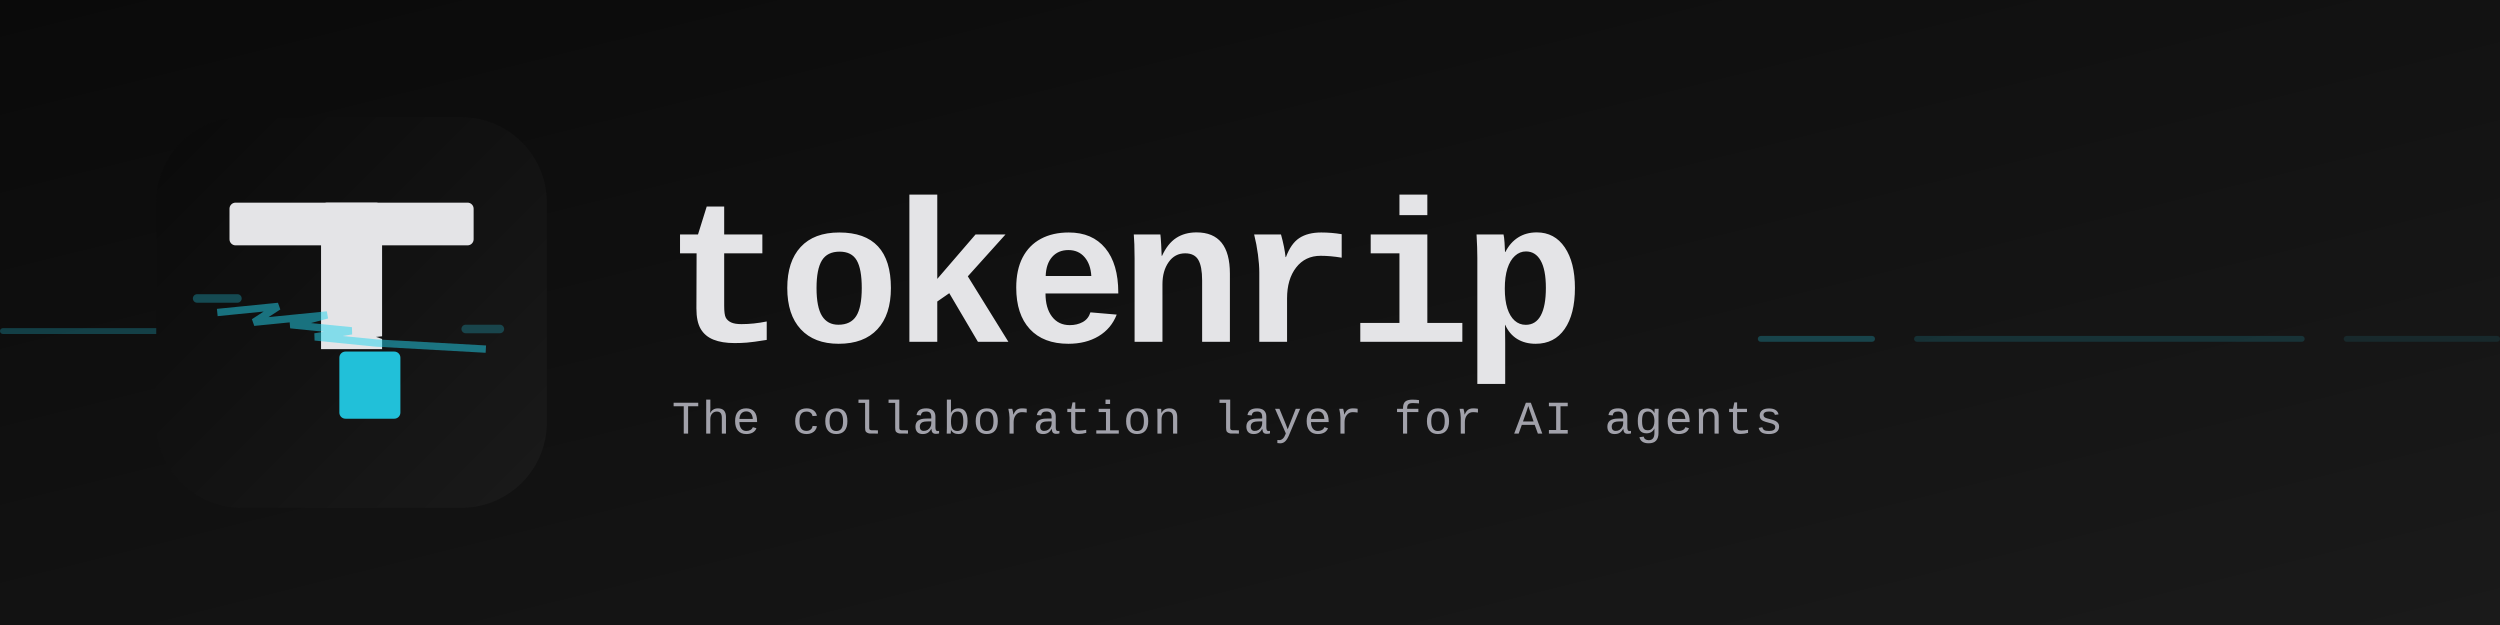
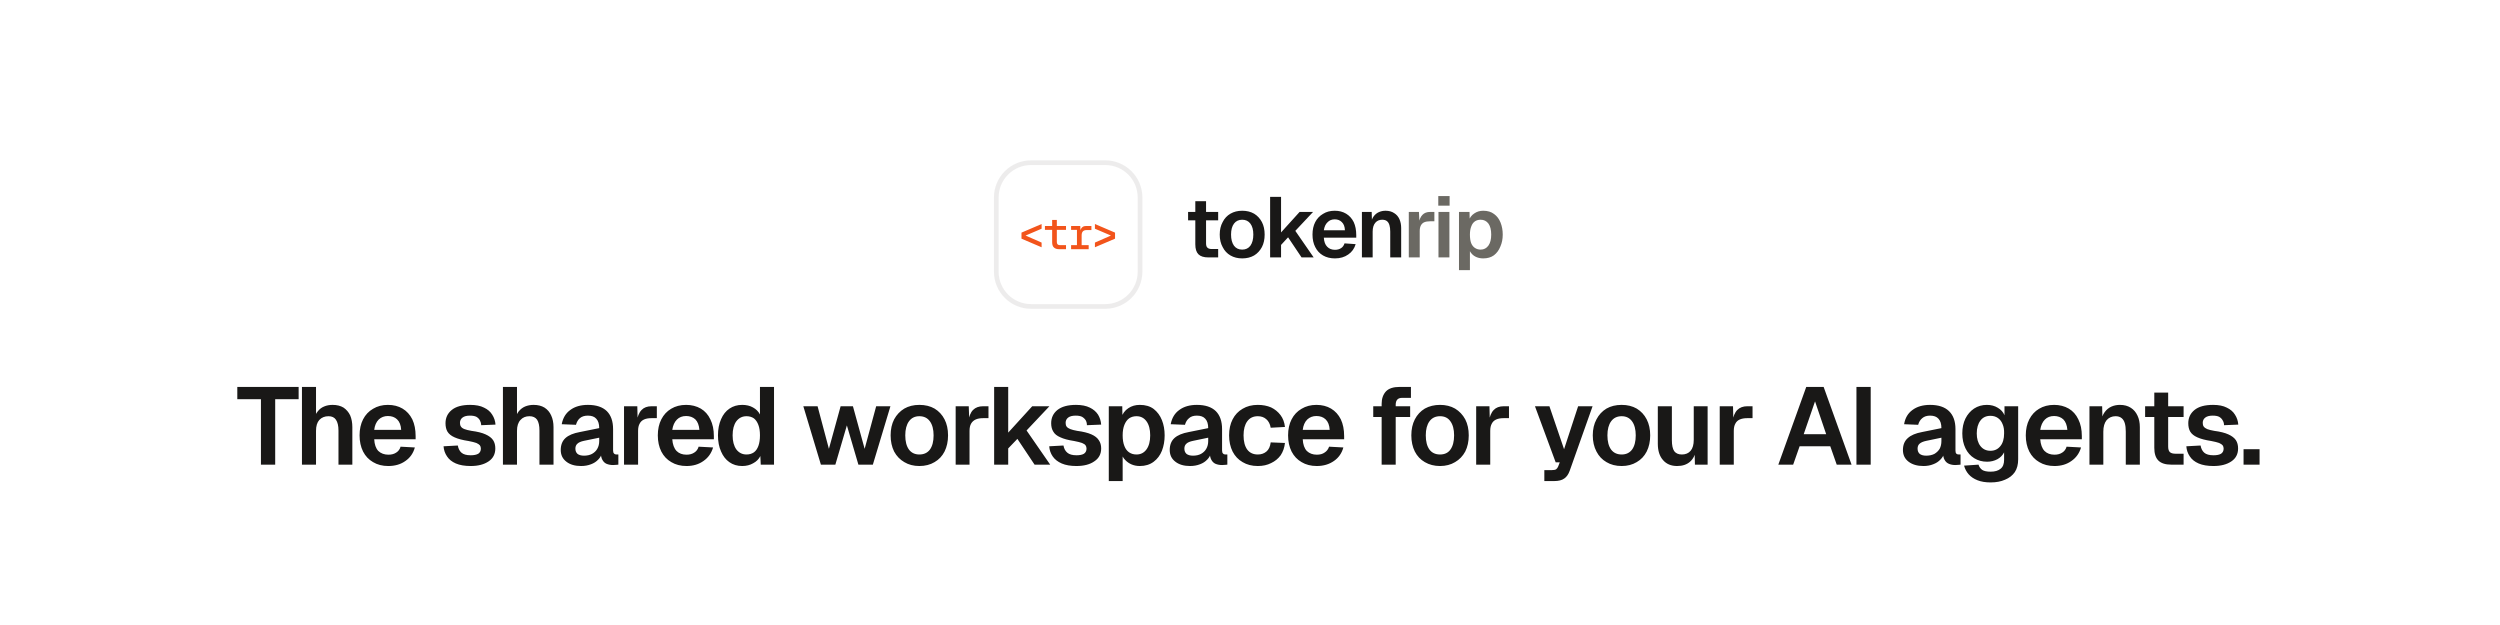
- <svg xmlns="http://www.w3.org/2000/svg" viewBox="0 0 1280 320" width="1280" height="320" role="img" aria-label="tokenrip — The collaboration layer for AI agents">
-   <defs>
-     <linearGradient id="bg" x1="0" y1="0" x2="1" y2="1">
-       <stop offset="0%" stop-color="#0a0a0a" />
-       <stop offset="100%" stop-color="#1a1a1a" />
-     </linearGradient>
-     <clipPath id="tear">
-       <path d="M0,0 H32 V13 L26,13.5 L28,14.8 L22,15.2 L25,16 L20,16.8 L23,17.5 L18,18 L21,19 L0,19 Z" />
-     </clipPath>
-   </defs>
-   <rect width="1280" height="320" fill="url(#bg)" />
-   <g opacity="0.25" fill="#22d3ee">
-     <rect x="0" y="168" width="120" height="3" rx="1.5" />
-     <rect x="140" y="168" width="40" height="3" rx="1.5" opacity="0.5" />
-     <rect x="900" y="172" width="60" height="3" rx="1.5" />
-     <rect x="980" y="172" width="200" height="3" rx="1.5" opacity="0.6" />
-     <rect x="1200" y="172" width="80" height="3" rx="1.5" opacity="0.4" />
-   </g>
-   <g transform="translate(80, 60) scale(6.25)">
-     <rect width="32" height="32" rx="7" fill="url(#bg)" />
-     <g clip-path="url(#tear)">
-       <rect x="6" y="7" width="20" height="3.5" rx="0.5" fill="#e4e4e7" />
-       <rect x="13.5" y="7" width="5" height="18" rx="0.5" fill="#e4e4e7" />
-     </g>
-     <g transform="translate(1.5, 1.2)">
-       <rect x="13.5" y="18" width="5" height="5.5" rx="0.5" fill="#22d3ee" opacity="0.9" />
-     </g>
-     <path d="M5,16 L10,15.5 L8,16.8 L14,16.2 L11,17 L16,17.5 L13,18 L18,18.5 L27,19" fill="none" stroke="#22d3ee" stroke-width="0.6" opacity="0.5" />
-     <rect x="3" y="14.5" width="4" height="0.7" rx="0.35" fill="#22d3ee" opacity="0.3" />
-     <rect x="25" y="17" width="3.5" height="0.7" rx="0.35" fill="#22d3ee" opacity="0.25" />
-   </g>
-   <text x="340" y="175" font-family="ui-monospace, SFMono-Regular, 'SF Mono', Menlo, Monaco, Consolas, 'Liberation Mono', 'Courier New', monospace" font-size="104" font-weight="700" letter-spacing="-4" fill="#e4e4e7">tokenrip</text>
-   <text x="344" y="222" font-family="ui-monospace, SFMono-Regular, 'SF Mono', Menlo, Monaco, Consolas, 'Liberation Mono', 'Courier New', monospace" font-size="24" font-weight="400" letter-spacing="1" fill="#a1a1aa">The collaboration layer for AI agents</text>
+ <svg xmlns="http://www.w3.org/2000/svg" viewBox="0 0 1280 320" width="1280" height="320" role="img" aria-label="tokenrip: The shared workspace for your AI agents.">
+   <rect width="1280" height="320" fill="#FFFFFF" />
+   <rect x="510.1" y="83.3" width="73.6" height="73.6" rx="17.8" fill="#FFFFFF" stroke="#191817" stroke-opacity=".08" stroke-width="2.4" />
+   <path fill="#F2541B" d="M533.3 126.6L523 122.2L523 119.1L533.3 114.7L533.3 117.1L525.1 120.6L533.3 124.2L533.3 126.6ZM542.4 127.6Q540.5 127.6 539.6 126.7Q538.7 125.9 538.7 124L538.7 124L538.7 117.7L535 117.7L535 115.7L538.7 115.7L538.7 112.6L541.1 112.6L541.1 115.7L545.8 115.7L545.8 117.7L541.1 117.7L541.1 123.9Q541.1 125.5 542.6 125.5L542.6 125.5L545.8 125.5L545.8 127.6L542.4 127.6ZM548.4 127.6L548.4 125.5L551.4 125.5L551.4 117.7L548.4 117.7L548.4 115.7L553.1 115.7L553.2 117.9Q553.5 116.8 554.3 116.2Q555 115.7 556.1 115.7L556.1 115.7L558.8 115.7L558.8 117.8L556.3 117.8Q553.8 117.8 553.8 120.5L553.8 120.5L553.8 125.5L557.4 125.5L557.4 127.6L548.4 127.6ZM560.6 126.6L560.6 124.2L568.8 120.6L560.6 117.1L560.6 114.7L570.9 119.1L570.9 122.2L560.6 126.6Z" />
+   <path fill="#191817" d="M618.7 131.8Q615.2 131.8 613.6 130.2Q612 128.6 612 125.1V103H617.5V124.6Q617.5 126.2 618.2 126.8Q618.9 127.5 620.4 127.5H623.7V131.8ZM608.3 112.8V108.5H623.7V112.8ZM636 132.3Q632.6 132.3 630 130.8Q627.4 129.3 626 126.5Q624.5 123.8 624.5 120.1Q624.5 116.4 626 113.7Q627.4 110.9 630 109.4Q632.6 107.9 636 107.9Q639.5 107.9 642.1 109.4Q644.6 110.9 646.1 113.7Q647.5 116.4 647.5 120.1Q647.5 123.8 646.1 126.5Q644.6 129.3 642.1 130.8Q639.5 132.3 636 132.3ZM636 127.8Q638.7 127.8 640.2 125.8Q641.7 123.7 641.7 120.1Q641.7 116.5 640.2 114.5Q638.7 112.5 636 112.5Q633.3 112.5 631.8 114.5Q630.3 116.5 630.3 120.1Q630.3 123.7 631.8 125.8Q633.3 127.8 636 127.8ZM650.3 131.8V100.8H655.9V119L665.4 108.5H672.3L663.2 118.2L672.6 131.8H666.4L659.5 121.5L655.9 125.4V131.8ZM683.5 132.3Q680 132.3 677.4 130.8Q674.8 129.3 673.4 126.5Q672 123.8 672 120.1Q672 116.4 673.4 113.7Q674.8 111 677.4 109.5Q679.9 107.9 683.4 107.9Q686.7 107.9 689.2 109.4Q691.7 110.9 693.1 113.7Q694.4 116.5 694.4 120.4V121.7H677.8Q678 124.8 679.5 126.3Q681 127.9 683.5 127.9Q685.4 127.9 686.7 127Q687.9 126.2 688.4 124.6L694.1 125Q693.1 128.4 690.3 130.3Q687.5 132.3 683.5 132.3ZM677.8 117.9H688.6Q688.5 115.1 687 113.7Q685.6 112.3 683.4 112.3Q681.1 112.3 679.7 113.8Q678.2 115.2 677.8 117.9ZM697.3 131.8V108.5H702.3L702.5 115L701.9 114.7Q702.2 112.3 703.3 110.8Q704.4 109.3 706 108.6Q707.6 107.9 709.4 107.9Q712 107.9 713.8 109.1Q715.6 110.2 716.5 112.2Q717.4 114.2 717.4 116.8V131.8H711.8V118.6Q711.8 116.6 711.4 115.3Q711 113.9 710.1 113.2Q709.2 112.5 707.7 112.5Q705.5 112.5 704.2 114Q702.8 115.6 702.8 118.6V131.8Z" />
+   <path fill="#6B6963" d="M721.3 131.8V108.5H726.5L726.8 114.9L726.3 114.8Q726.8 111.5 728.3 110Q729.7 108.5 732.3 108.5H734.4V113.3H732.2Q730.4 113.3 729.2 113.8Q728.1 114.3 727.5 115.4Q726.9 116.5 726.9 118.3V131.8ZM736.5 131.8V108.5H742.1V131.8ZM736.4 105.3V100.4H742.2V105.3ZM747 138.3V108.5H752.4L752.5 113.4L751.9 113.2Q752.8 110.6 754.8 109.3Q756.8 107.9 759.4 107.9Q762.8 107.9 765 109.6Q767.2 111.2 768.3 114Q769.4 116.8 769.4 120.1Q769.4 123.5 768.2 126.2Q767.1 129 764.9 130.7Q762.7 132.3 759.4 132.3Q757.6 132.3 756.1 131.7Q754.6 131.1 753.6 130Q752.5 128.8 752.1 127.3L752.6 126.8V138.3ZM758.1 127.8Q760.6 127.8 762.1 125.7Q763.5 123.7 763.5 120.1Q763.5 116.5 762.1 114.5Q760.6 112.5 758.1 112.5Q756.4 112.5 755.2 113.3Q753.9 114.2 753.3 115.9Q752.6 117.6 752.6 120.1Q752.6 122.7 753.2 124.4Q753.9 126.1 755.1 126.9Q756.4 127.8 758.1 127.8Z" />
+   <path fill="#191817" d="M133.6 237.9V204.4H121.5V198.1H152.9V204.4H140.9V237.9ZM154.6 237.9V198.1H161.8V214.8H160.9Q161.3 212.2 162.7 210.6Q164 208.9 166 208.1Q167.9 207.3 170.3 207.3Q173.6 207.3 175.9 208.7Q178.1 210.2 179.3 212.7Q180.4 215.3 180.4 218.7V237.9H173.3V220.4Q173.3 216.8 172 214.9Q170.8 213.1 168.2 213.1Q165.3 213.1 163.5 215Q161.8 216.9 161.8 220.6V237.9ZM198.8 238.6Q194.3 238.6 191 236.6Q187.7 234.7 185.9 231.2Q184.1 227.6 184.1 222.9Q184.1 218.2 185.9 214.7Q187.7 211.2 191 209.3Q194.3 207.3 198.6 207.3Q202.9 207.3 206.1 209.2Q209.3 211.1 211.1 214.7Q212.8 218.3 212.8 223.3V224.9H191.6Q191.8 228.9 193.7 230.9Q195.7 232.8 198.9 232.8Q201.3 232.8 202.9 231.7Q204.5 230.7 205.1 228.7L212.4 229.1Q211.2 233.5 207.6 236Q204 238.6 198.8 238.6ZM191.6 220.1H205.4Q205.2 216.5 203.3 214.7Q201.5 213 198.6 213Q195.8 213 193.9 214.8Q192 216.7 191.6 220.1ZM241 238.6Q236.4 238.6 233.4 237.3Q230.4 236 228.9 233.7Q227.3 231.4 227.1 228.5L234.4 228.1Q234.8 230.5 236.3 231.8Q237.8 233.1 241 233.1Q243.5 233.1 244.9 232.3Q246.2 231.4 246.2 229.7Q246.2 228.7 245.7 228Q245.2 227.4 243.9 226.8Q242.5 226.3 239.9 225.8Q235.3 225.1 232.7 223.9Q230.2 222.8 229.1 221Q228.1 219.3 228.1 216.7Q228.1 212.5 231.3 209.9Q234.5 207.3 240.7 207.3Q245.1 207.3 247.8 208.7Q250.6 210 252 212.3Q253.5 214.6 253.7 217.4L246.4 217.7Q246.3 216.3 245.7 215.2Q245.1 214.1 243.9 213.4Q242.7 212.8 240.6 212.8Q238.1 212.8 236.8 213.8Q235.5 214.8 235.5 216.5Q235.5 217.7 236 218.4Q236.5 219.2 237.8 219.7Q239.1 220.2 241.4 220.6Q246 221.2 248.6 222.4Q251.3 223.6 252.5 225.4Q253.6 227.1 253.6 229.6Q253.6 233.9 250.2 236.2Q246.7 238.6 241 238.6ZM257.5 237.9V198.1H264.7V214.8H263.8Q264.3 212.2 265.6 210.6Q267 208.9 268.9 208.1Q270.9 207.3 273.2 207.3Q276.5 207.3 278.8 208.7Q281.1 210.2 282.2 212.7Q283.4 215.3 283.4 218.7V237.9H276.2V220.4Q276.2 216.8 275 214.9Q273.7 213.1 271.1 213.1Q268.2 213.1 266.5 215Q264.7 216.9 264.7 220.6V237.9ZM297.5 238.6Q292.8 238.6 290 236.4Q287.1 234.2 287.1 230.4Q287.1 226.5 289.5 224.3Q291.9 222.1 296.9 221.2L306.8 219.2Q306.8 216 305.3 214.4Q303.9 212.8 301 212.8Q298.4 212.8 296.9 214.1Q295.5 215.3 294.9 217.5L287.6 217.2Q288.5 212.4 292 209.9Q295.5 207.3 301 207.3Q307.4 207.3 310.7 210.5Q313.9 213.7 313.9 219.7V230.6Q313.9 231.8 314.4 232.2Q314.8 232.7 315.6 232.7H316.6V237.9Q316.2 238 315.5 238Q314.7 238.1 313.9 238.1Q312.1 238.1 310.6 237.5Q309.2 236.9 308.4 235.4Q307.6 234 307.6 231.4L308.2 231.8Q307.8 233.8 306.3 235.3Q304.8 236.9 302.6 237.7Q300.3 238.6 297.5 238.6ZM299 233.3Q301.4 233.3 303.1 232.4Q304.9 231.4 305.8 229.8Q306.8 228.1 306.8 225.8V224.1L299 225.7Q296.6 226.2 295.6 227.2Q294.6 228.1 294.6 229.7Q294.6 231.4 295.7 232.4Q296.9 233.3 299 233.3ZM319.5 237.9V208H326.3L326.5 216.3L325.9 216.2Q326.6 211.8 328.5 209.9Q330.3 208 333.6 208H336.3V214.1H333.5Q331.2 214.1 329.7 214.8Q328.2 215.5 327.5 216.9Q326.7 218.3 326.7 220.6V237.9ZM351.5 238.6Q347 238.6 343.7 236.6Q340.4 234.7 338.6 231.2Q336.8 227.6 336.8 222.9Q336.8 218.2 338.6 214.7Q340.4 211.2 343.6 209.3Q346.9 207.3 351.3 207.3Q355.5 207.3 358.8 209.2Q362 211.1 363.7 214.7Q365.5 218.3 365.5 223.3V224.9H344.2Q344.5 228.9 346.4 230.9Q348.3 232.8 351.5 232.8Q353.9 232.8 355.5 231.7Q357.1 230.7 357.7 228.7L365.1 229.1Q363.8 233.5 360.2 236Q356.6 238.6 351.5 238.6ZM344.2 220.1H358.1Q357.8 216.5 356 214.7Q354.1 213 351.3 213Q348.4 213 346.6 214.8Q344.7 216.7 344.2 220.1ZM380 238.6Q376.2 238.6 373.4 236.6Q370.7 234.7 369.2 231.2Q367.6 227.7 367.6 222.9Q367.6 218.2 369.2 214.6Q370.7 211.1 373.5 209.2Q376.3 207.3 380 207.3Q383.2 207.3 385.5 208.6Q387.9 209.9 389.1 212.2V198.1H396.3V237.9H389.5L389.3 233.5Q388.1 235.9 385.6 237.2Q383.2 238.6 380 238.6ZM382.2 232.7Q384.4 232.7 386 231.6Q387.5 230.5 388.3 228.3Q389.1 226.1 389.1 222.9Q389.1 219.7 388.3 217.6Q387.5 215.4 386 214.2Q384.4 213.1 382.2 213.1Q379 213.1 377 215.7Q375.1 218.3 375.1 222.9Q375.1 227.4 377 230.1Q379 232.7 382.2 232.7ZM420.3 237.9 411.3 208H418.6L424.4 229.8L430.4 208H436.7L442.7 229.8L448.6 208H455.9L446.9 237.9H439.5L433.6 217.8L427.7 237.9ZM470.7 238.6Q466.3 238.6 463 236.6Q459.7 234.7 457.8 231.2Q456 227.6 456 222.9Q456 218.2 457.8 214.7Q459.7 211.2 463 209.2Q466.3 207.3 470.7 207.3Q475.2 207.3 478.5 209.2Q481.8 211.2 483.6 214.7Q485.4 218.2 485.4 222.9Q485.4 227.6 483.6 231.2Q481.8 234.7 478.5 236.6Q475.2 238.6 470.7 238.6ZM470.7 232.7Q474.2 232.7 476.1 230.2Q478 227.6 478 222.9Q478 218.3 476.1 215.7Q474.2 213.1 470.7 213.1Q467.3 213.1 465.4 215.7Q463.5 218.3 463.5 222.9Q463.5 227.6 465.4 230.2Q467.3 232.7 470.7 232.7ZM489.3 237.9V208H496L496.3 216.3L495.7 216.2Q496.3 211.8 498.2 209.9Q500.1 208 503.3 208H506.1V214.1H503.3Q501 214.1 499.5 214.8Q498 215.5 497.2 216.9Q496.4 218.3 496.4 220.6V237.9ZM509 237.9V198.1H516.2V221.5L528.5 208H537.3L525.6 220.4L537.7 237.9H529.7L520.9 224.7L516.2 229.6V237.9ZM551.1 238.6Q546.6 238.6 543.6 237.3Q540.6 236 539 233.7Q537.4 231.4 537.2 228.5L544.5 228.1Q544.9 230.5 546.5 231.8Q548 233.1 551.2 233.1Q553.7 233.1 555 232.3Q556.3 231.4 556.3 229.7Q556.3 228.7 555.8 228Q555.4 227.4 554 226.8Q552.6 226.3 550 225.8Q545.4 225.1 542.9 223.9Q540.3 222.8 539.3 221Q538.2 219.3 538.2 216.7Q538.2 212.5 541.4 209.9Q544.7 207.3 550.9 207.3Q555.2 207.3 558 208.7Q560.7 210 562.2 212.3Q563.6 214.6 563.8 217.4L556.5 217.7Q556.5 216.3 555.9 215.2Q555.2 214.1 554 213.4Q552.8 212.8 550.8 212.8Q548.2 212.8 546.9 213.8Q545.6 214.8 545.6 216.5Q545.6 217.7 546.1 218.4Q546.7 219.2 548 219.7Q549.3 220.2 551.5 220.6Q556.1 221.2 558.8 222.4Q561.5 223.6 562.6 225.4Q563.8 227.1 563.8 229.6Q563.8 233.9 560.3 236.2Q556.9 238.6 551.1 238.6ZM567.7 246.3V208H574.6L574.7 214.4L574 214Q575.1 210.7 577.7 209Q580.2 207.3 583.6 207.3Q587.9 207.3 590.7 209.4Q593.5 211.6 594.9 215.1Q596.3 218.6 596.3 222.9Q596.3 227.2 594.9 230.8Q593.5 234.3 590.7 236.4Q587.8 238.6 583.6 238.6Q581.3 238.6 579.4 237.8Q577.5 237 576.1 235.5Q574.7 234.1 574.2 232.1L574.8 231.6V246.3ZM581.9 232.7Q585.1 232.7 587 230.1Q588.9 227.5 588.9 222.9Q588.9 218.3 587 215.7Q585.1 213.1 581.9 213.1Q579.7 213.1 578.1 214.2Q576.6 215.3 575.7 217.5Q574.8 219.7 574.8 222.9Q574.8 226.2 575.7 228.4Q576.5 230.5 578.1 231.6Q579.7 232.7 581.9 232.7ZM609.3 238.6Q604.6 238.6 601.8 236.4Q598.9 234.2 598.9 230.4Q598.9 226.5 601.3 224.3Q603.7 222.1 608.7 221.2L618.6 219.2Q618.6 216 617.1 214.4Q615.7 212.8 612.8 212.8Q610.2 212.8 608.8 214.1Q607.3 215.3 606.7 217.5L599.4 217.2Q600.3 212.4 603.8 209.9Q607.3 207.3 612.8 207.3Q619.2 207.3 622.5 210.5Q625.7 213.7 625.7 219.7V230.6Q625.7 231.8 626.2 232.2Q626.6 232.7 627.4 232.7H628.4V237.9Q628 238 627.3 238Q626.5 238.1 625.7 238.1Q623.9 238.1 622.4 237.5Q621 236.9 620.2 235.4Q619.4 234 619.4 231.4L620 231.8Q619.6 233.8 618.1 235.3Q616.6 236.9 614.4 237.7Q612.1 238.6 609.3 238.6ZM610.8 233.3Q613.2 233.3 614.9 232.4Q616.7 231.4 617.6 229.8Q618.6 228.1 618.6 225.8V224.1L610.9 225.7Q608.4 226.2 607.4 227.2Q606.4 228.1 606.4 229.7Q606.4 231.4 607.5 232.4Q608.7 233.3 610.8 233.3ZM644 238.6Q639.5 238.6 636.2 236.6Q632.9 234.7 631.1 231.2Q629.3 227.6 629.3 222.9Q629.3 218.2 631.1 214.7Q632.9 211.2 636.2 209.3Q639.5 207.3 644 207.3Q647.8 207.3 650.8 208.6Q653.7 210 655.6 212.5Q657.5 215 657.9 218.6L650.6 219Q650.1 216.1 648.3 214.6Q646.6 213.1 644 213.1Q640.5 213.1 638.6 215.7Q636.7 218.3 636.7 222.9Q636.7 227.6 638.6 230.2Q640.5 232.7 644 232.7Q646.6 232.7 648.4 231.2Q650.2 229.7 650.6 226.5L657.9 226.8Q657.5 230.4 655.7 233.1Q653.8 235.7 650.8 237.1Q647.9 238.6 644 238.6ZM674.2 238.6Q669.7 238.6 666.4 236.6Q663.1 234.7 661.3 231.2Q659.5 227.6 659.5 222.9Q659.5 218.2 661.3 214.7Q663.1 211.2 666.4 209.3Q669.7 207.3 674 207.3Q678.3 207.3 681.5 209.2Q684.7 211.1 686.5 214.7Q688.2 218.3 688.2 223.3V224.9H667Q667.2 228.9 669.1 230.9Q671.1 232.8 674.2 232.8Q676.7 232.8 678.2 231.7Q679.8 230.7 680.5 228.7L687.8 229.1Q686.6 233.5 683 236Q679.3 238.6 674.2 238.6ZM667 220.1H680.8Q680.6 216.5 678.7 214.7Q676.9 213 674 213Q671.2 213 669.3 214.8Q667.4 216.7 667 220.1ZM707.4 237.9V206.8Q707.4 202.8 709.6 200.4Q711.8 198.1 716.6 198.1H722.4V203.7H717.9Q716.2 203.7 715.4 204.6Q714.6 205.5 714.6 207.2V237.9ZM703.1 213.5V208H722V213.5ZM737.3 238.6Q732.9 238.6 729.5 236.6Q726.2 234.7 724.4 231.2Q722.6 227.6 722.6 222.9Q722.6 218.2 724.4 214.7Q726.2 211.2 729.5 209.2Q732.9 207.3 737.3 207.3Q741.7 207.3 745 209.2Q748.3 211.2 750.2 214.7Q752 218.2 752 222.9Q752 227.6 750.2 231.2Q748.3 234.7 745 236.6Q741.7 238.6 737.3 238.6ZM737.3 232.7Q740.8 232.7 742.6 230.2Q744.5 227.6 744.5 222.9Q744.5 218.3 742.6 215.7Q740.8 213.1 737.3 213.1Q733.8 213.1 731.9 215.7Q730 218.3 730 222.9Q730 227.6 731.9 230.2Q733.8 232.7 737.3 232.7ZM755.8 237.9V208H762.6L762.8 216.3L762.2 216.2Q762.9 211.8 764.8 209.9Q766.6 208 769.9 208H772.6V214.1H769.8Q767.5 214.1 766 214.8Q764.5 215.5 763.8 216.9Q763 218.3 763 220.6V237.9ZM790.7 246.3V240.7H794.5Q796 240.7 796.7 240.3Q797.4 239.8 797.8 238.8L798.6 236.7H796.5L785.9 208H793.3L800.8 230L808 208H815.4L803.7 241Q802.7 243.8 800.9 245Q799.1 246.3 795.8 246.3ZM830.3 238.6Q825.8 238.6 822.5 236.6Q819.2 234.7 817.4 231.2Q815.5 227.6 815.5 222.9Q815.5 218.2 817.4 214.7Q819.2 211.2 822.5 209.2Q825.8 207.3 830.3 207.3Q834.7 207.3 838 209.2Q841.3 211.2 843.1 214.7Q844.9 218.2 844.9 222.9Q844.9 227.6 843.1 231.2Q841.3 234.7 838 236.6Q834.7 238.6 830.3 238.6ZM830.3 232.7Q833.7 232.7 835.6 230.2Q837.5 227.6 837.5 222.9Q837.5 218.3 835.6 215.7Q833.7 213.1 830.3 213.1Q826.8 213.1 824.9 215.7Q823 218.3 823 222.9Q823 227.6 824.9 230.2Q826.8 232.7 830.3 232.7ZM858.7 238.6Q854.1 238.6 851.5 235.6Q848.8 232.6 848.8 227.2V208H856V225.4Q856 229.2 857.2 231Q858.5 232.7 861.1 232.7Q864 232.7 865.6 230.8Q867.2 228.9 867.2 225.2V208H874.3V237.9H867.8L867.6 229.6L868.5 229.9Q867.8 234.2 865.3 236.4Q862.8 238.6 858.7 238.6ZM880.5 237.9V208H887.3L887.5 216.3L886.9 216.2Q887.6 211.8 889.5 209.9Q891.4 208 894.6 208H897.3V214.1H894.5Q892.3 214.1 890.7 214.8Q889.2 215.5 888.5 216.9Q887.7 218.3 887.7 220.6V237.9ZM910.5 237.9 924.8 198.1H933.7L948 237.9H940.4L937.1 228.5H921.4L918.1 237.9ZM923.5 222.3H935L929.3 205.5ZM950.5 237.9V198.1H957.8V237.9ZM984.8 238.6Q980.1 238.6 977.2 236.4Q974.3 234.2 974.3 230.4Q974.3 226.5 976.8 224.3Q979.2 222.1 984.1 221.2L994 219.2Q994 216 992.5 214.4Q991.1 212.8 988.2 212.8Q985.7 212.8 984.2 214.1Q982.7 215.3 982.1 217.5L974.9 217.2Q975.7 212.4 979.2 209.9Q982.7 207.3 988.2 207.3Q994.6 207.3 997.9 210.5Q1001.2 213.7 1001.2 219.7V230.6Q1001.2 231.8 1001.6 232.2Q1002 232.7 1002.9 232.7H1003.8V237.9Q1003.5 238 1002.7 238Q1002 238.1 1001.2 238.1Q999.3 238.1 997.9 237.5Q996.4 236.9 995.6 235.4Q994.8 234 994.8 231.4L995.5 231.8Q995 233.8 993.5 235.3Q992 236.9 989.8 237.7Q987.6 238.6 984.8 238.6ZM986.2 233.3Q988.6 233.3 990.4 232.4Q992.1 231.4 993.1 229.8Q994 228.1 994 225.8V224.1L986.3 225.7Q983.9 226.2 982.8 227.2Q981.8 228.1 981.8 229.7Q981.8 231.4 982.9 232.4Q984.1 233.3 986.2 233.3ZM1019.2 247Q1015.3 247 1012.5 245.9Q1009.7 244.8 1008 242.9Q1006.3 241 1005.6 238.4L1013 237.9Q1013.5 239.6 1014.9 240.6Q1016.3 241.5 1019.2 241.5Q1022.5 241.5 1024.3 240Q1026.1 238.6 1026.1 235.4V231.6Q1025 233.8 1022.7 235.1Q1020.3 236.4 1017.4 236.4Q1013.7 236.4 1010.8 234.6Q1007.9 232.8 1006.3 229.5Q1004.7 226.2 1004.7 221.9Q1004.7 217.6 1006.3 214.3Q1007.9 211.1 1010.7 209.2Q1013.6 207.3 1017.3 207.3Q1020.5 207.3 1022.9 208.8Q1025.3 210.2 1026.3 212.6V208H1033.3V235.2Q1033.3 239.1 1031.6 241.7Q1029.8 244.3 1026.6 245.6Q1023.5 247 1019.2 247ZM1019.1 230.8Q1022.3 230.8 1024.2 228.4Q1026.1 226.1 1026.1 221.9Q1026.2 219.1 1025.3 217.1Q1024.5 215.1 1022.9 214Q1021.3 212.9 1019.1 212.9Q1015.8 212.9 1014 215.3Q1012.1 217.8 1012.1 221.9Q1012.1 226 1014 228.4Q1015.9 230.8 1019.1 230.8ZM1051.9 238.6Q1047.4 238.6 1044.1 236.6Q1040.8 234.7 1039 231.2Q1037.2 227.6 1037.2 222.9Q1037.2 218.2 1039 214.7Q1040.8 211.2 1044 209.3Q1047.3 207.3 1051.7 207.3Q1055.9 207.3 1059.2 209.2Q1062.4 211.1 1064.1 214.7Q1065.9 218.3 1065.9 223.3V224.9H1044.6Q1044.9 228.9 1046.8 230.9Q1048.7 232.8 1051.9 232.8Q1054.3 232.8 1055.9 231.7Q1057.5 230.7 1058.1 228.7L1065.5 229.1Q1064.2 233.5 1060.6 236Q1057 238.6 1051.9 238.6ZM1044.6 220.1H1058.5Q1058.2 216.5 1056.4 214.7Q1054.5 213 1051.7 213Q1048.8 213 1047 214.8Q1045.1 216.7 1044.6 220.1ZM1069.8 237.9V208H1076.3L1076.5 216.4L1075.7 216Q1076.2 212.9 1077.6 211Q1079 209.1 1081 208.2Q1083 207.3 1085.4 207.3Q1088.7 207.3 1091 208.8Q1093.2 210.2 1094.4 212.8Q1095.6 215.3 1095.6 218.7V237.9H1088.4V221Q1088.4 218.4 1087.9 216.7Q1087.4 215 1086.3 214.1Q1085.1 213.1 1083.2 213.1Q1080.4 213.1 1078.6 215.1Q1076.9 217.2 1076.9 221V237.9ZM1111.7 237.9Q1107.2 237.9 1105.1 235.8Q1103 233.7 1103 229.3V201H1110.1V228.6Q1110.1 230.7 1111 231.5Q1111.9 232.3 1113.8 232.3H1118V237.9ZM1098.3 213.5V208H1118V213.5ZM1133.3 238.6Q1128.7 238.6 1125.7 237.3Q1122.7 236 1121.2 233.7Q1119.6 231.4 1119.4 228.5L1126.7 228.1Q1127.1 230.5 1128.6 231.8Q1130.1 233.1 1133.3 233.1Q1135.9 233.1 1137.2 232.3Q1138.5 231.4 1138.5 229.7Q1138.5 228.7 1138 228Q1137.5 227.4 1136.2 226.8Q1134.8 226.3 1132.2 225.8Q1127.6 225.1 1125 223.9Q1122.5 222.8 1121.4 221Q1120.4 219.3 1120.4 216.7Q1120.4 212.5 1123.6 209.9Q1126.8 207.3 1133.1 207.3Q1137.4 207.3 1140.1 208.7Q1142.9 210 1144.3 212.3Q1145.8 214.6 1146 217.4L1138.7 217.7Q1138.7 216.3 1138 215.2Q1137.4 214.1 1136.2 213.4Q1135 212.8 1132.9 212.8Q1130.4 212.8 1129.1 213.8Q1127.8 214.8 1127.8 216.5Q1127.8 217.7 1128.3 218.4Q1128.9 219.2 1130.1 219.7Q1131.4 220.2 1133.7 220.6Q1138.3 221.2 1140.9 222.4Q1143.6 223.6 1144.8 225.4Q1145.9 227.1 1145.9 229.6Q1145.9 233.9 1142.5 236.2Q1139 238.6 1133.3 238.6ZM1148.7 237.9V230H1156.9V237.9Z" />
</svg>
